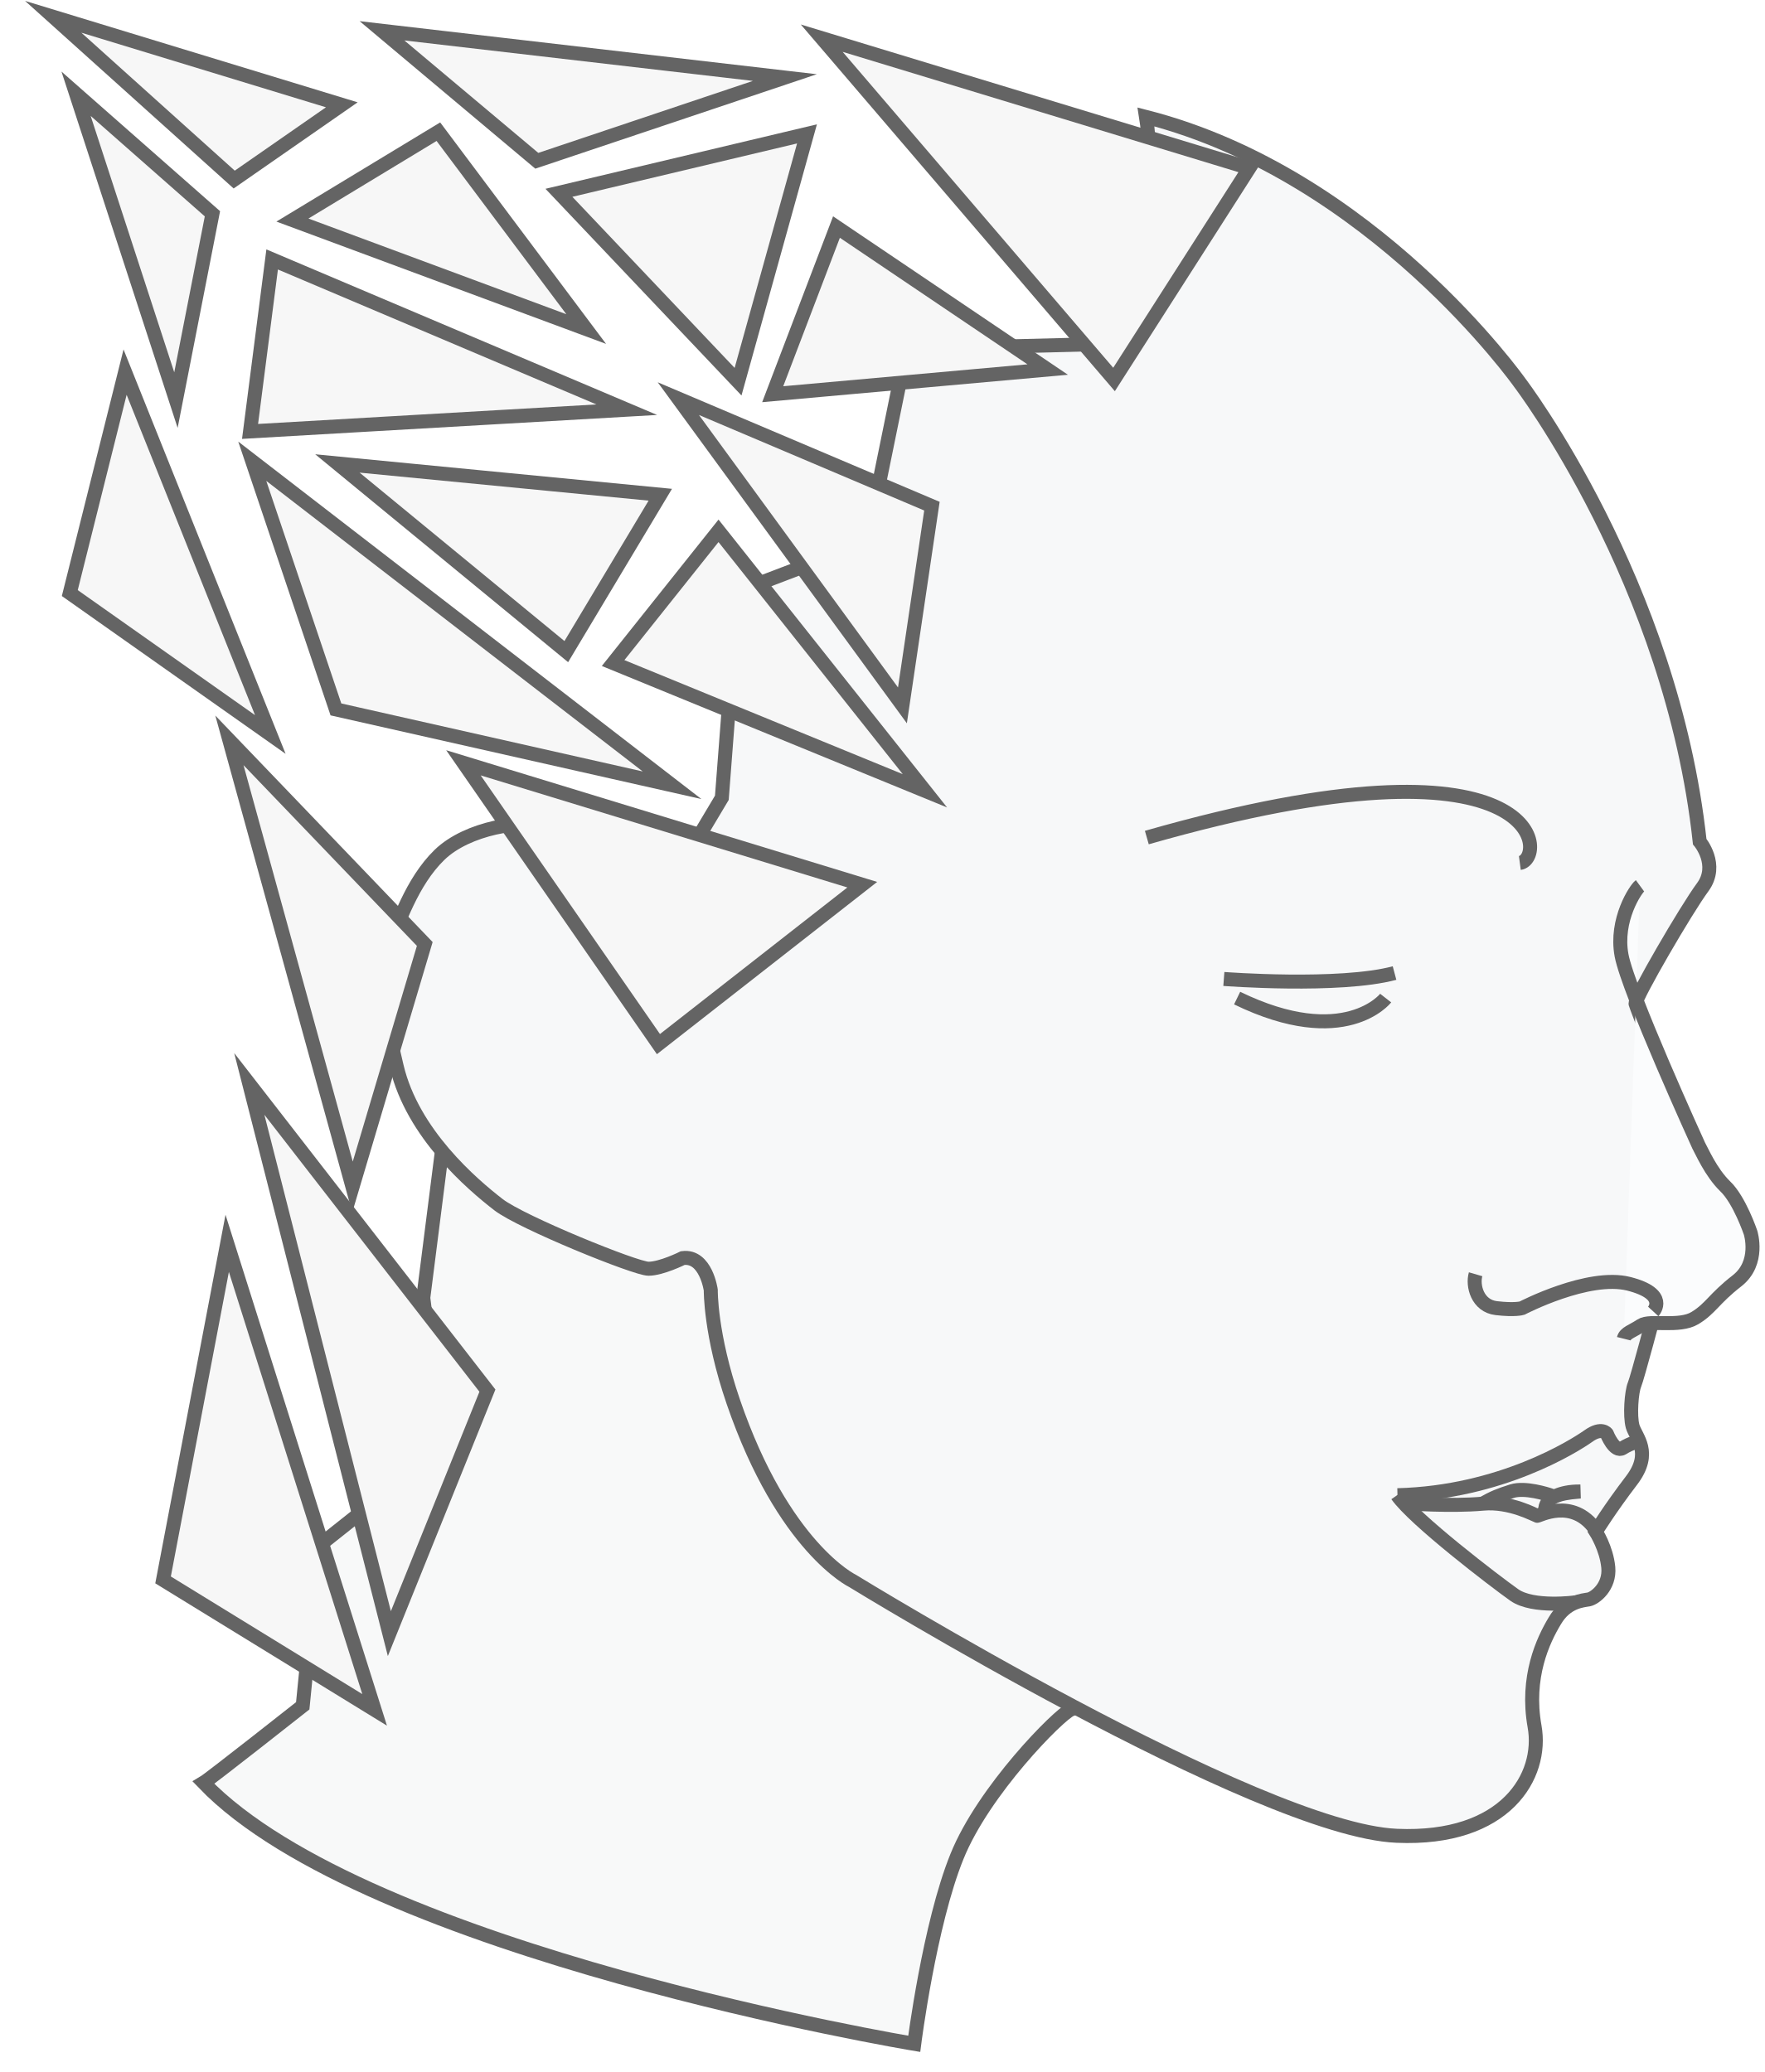
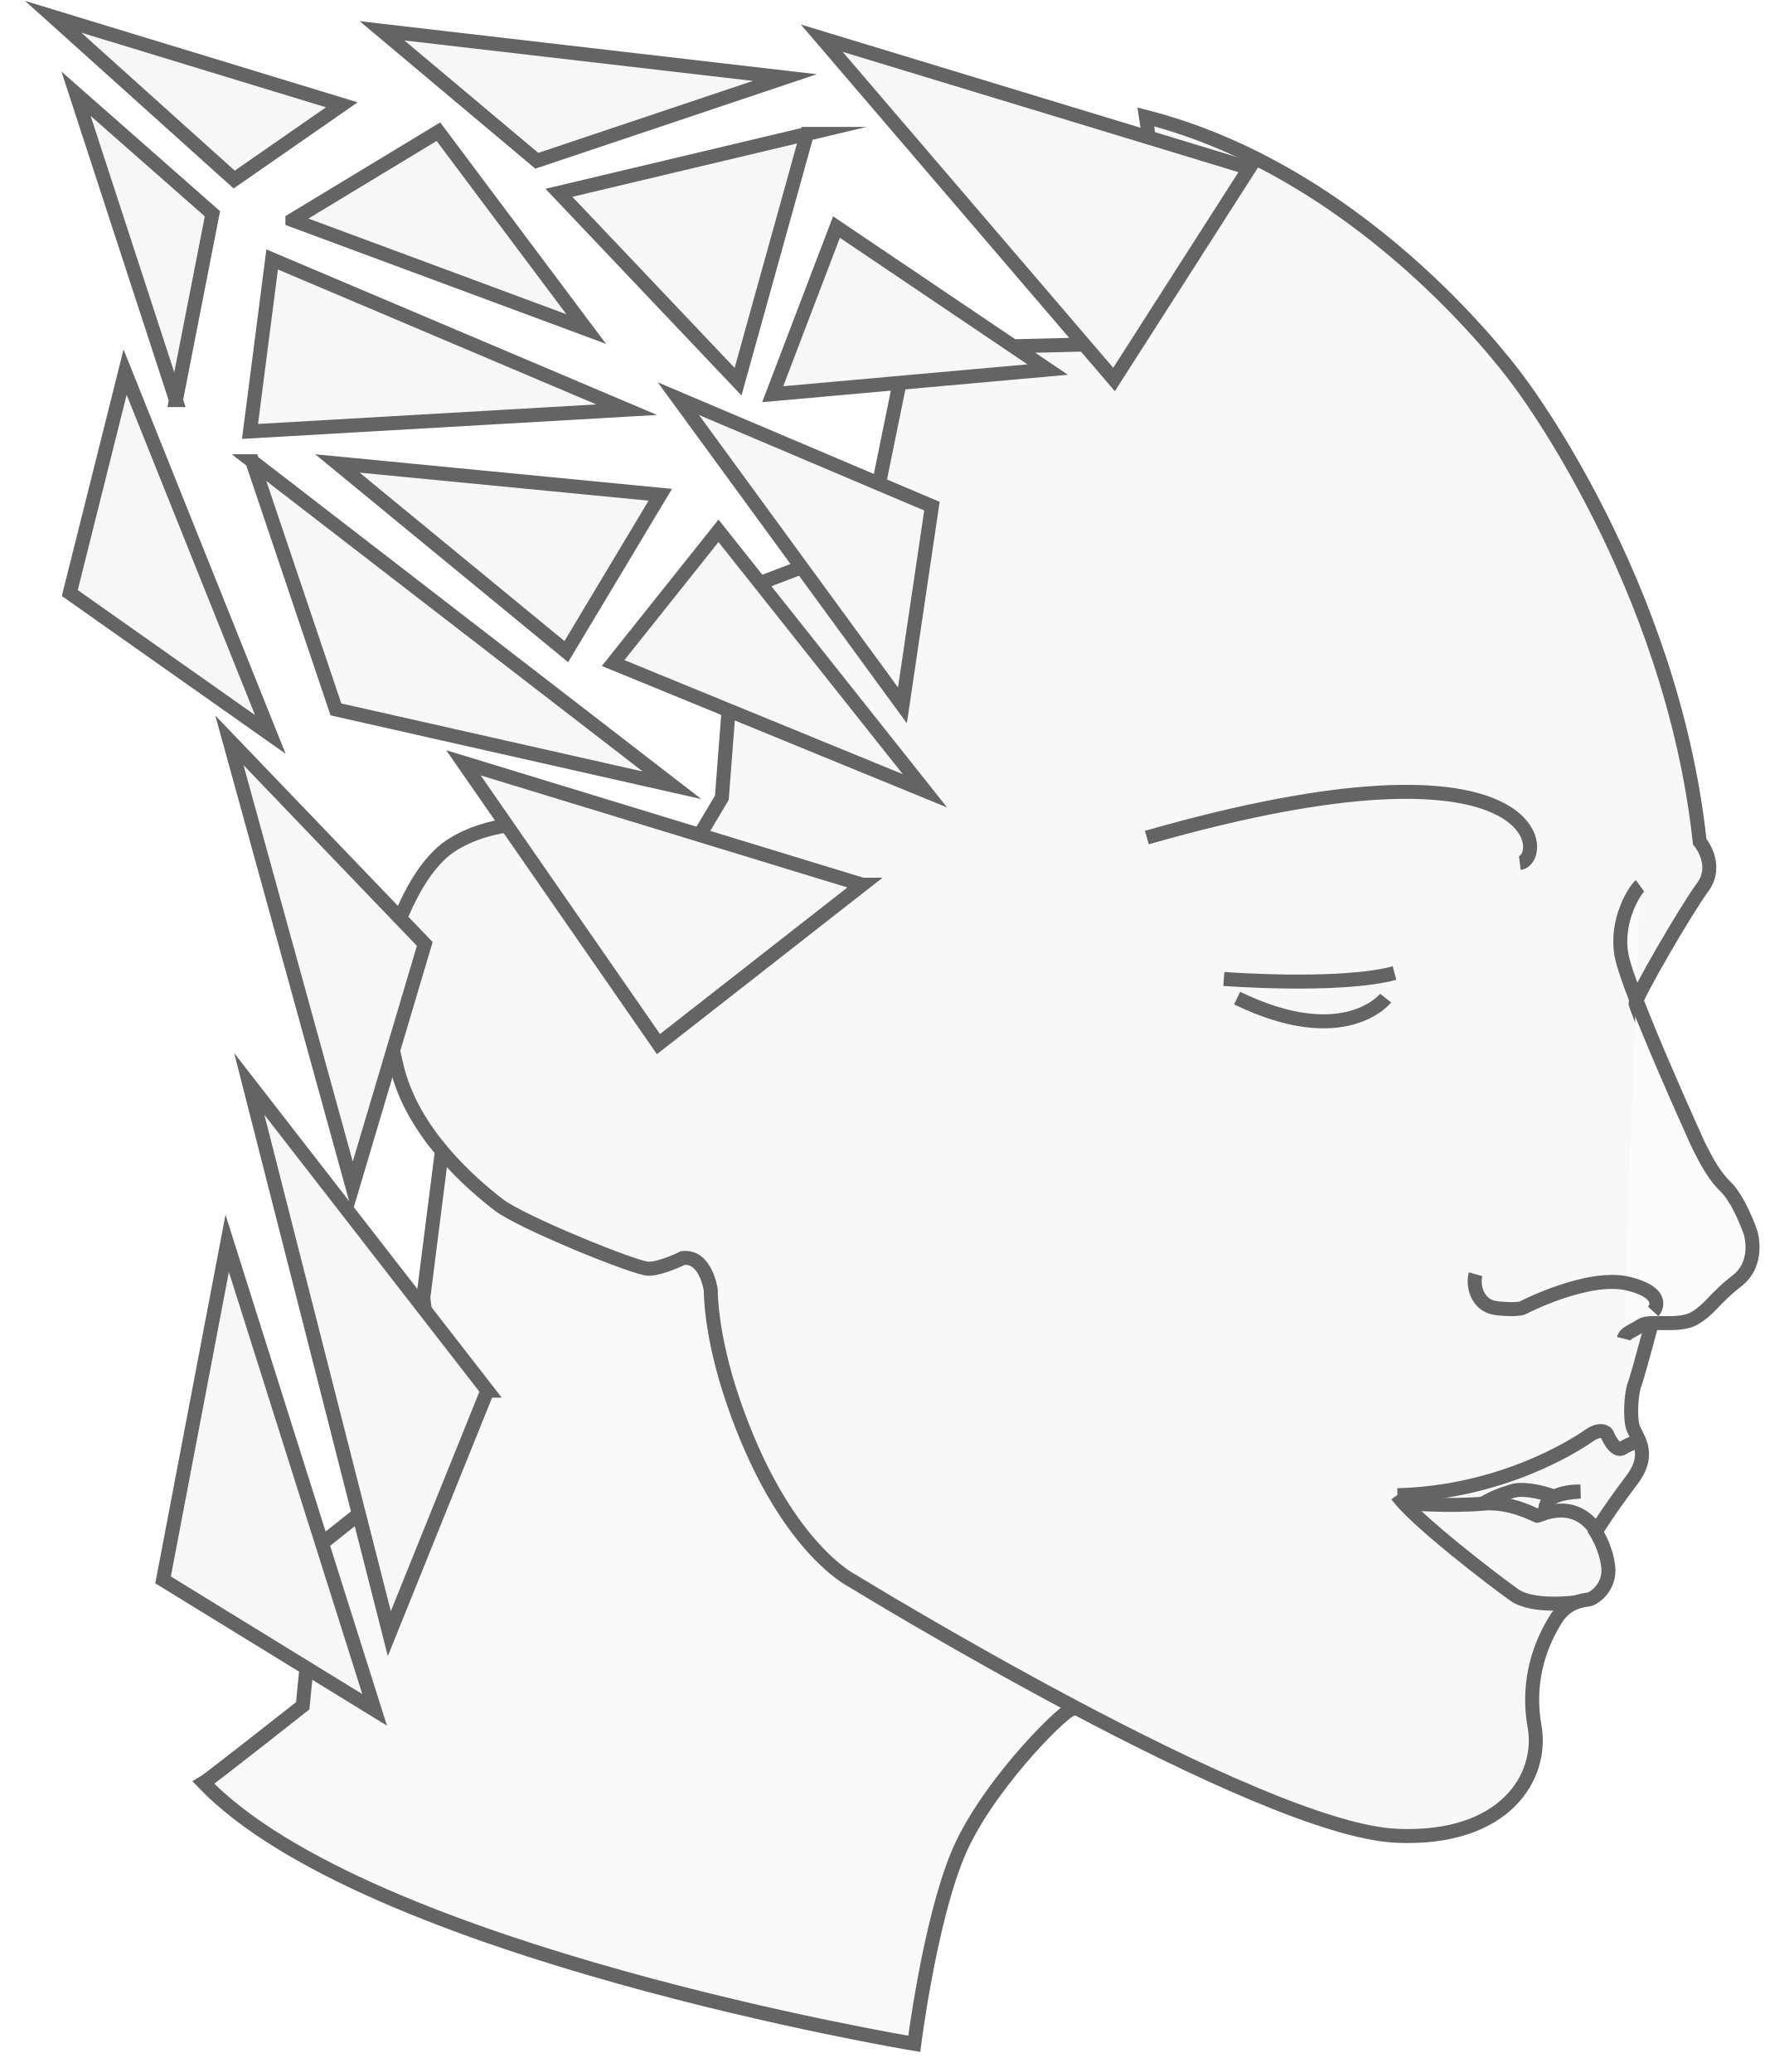
<svg xmlns="http://www.w3.org/2000/svg" width="63" height="74" viewBox="0 0 63 74" fill="none">
-   <path d="M39.288 60.869C39.288 60.869 38.67 60.869 38.236 61.053C37.801 61.237 35.117 63.947 34.169 66.3C33.182 68.733 32.642 72.994 32.642 72.994C32.642 72.994 13.099 69.746 7.269 63.67C7.493 63.539 10.809 60.922 10.809 60.922L11.375 55.215L15.784 51.716L15.113 46.351L15.916 40.026L37.657 40.801L39.288 60.869Z" fill="#F8F9F9" stroke="#646464" stroke-width="0.5" stroke-miterlimit="10" />
-   <path d="M25.773 28.493L26.339 21.128L30.958 19.366L32.366 12.462L39.749 12.278C39.749 12.278 41.407 7.175 40.92 4.177C49.027 6.255 54.265 13.672 54.265 13.672C54.265 13.672 59.687 20.786 60.687 30.058C60.687 30.058 61.385 30.886 60.792 31.688C60.2 32.49 58.397 35.594 58.397 35.844C58.397 35.896 59.661 39.118 59.661 39.118L59.121 46.719C59.121 46.719 58.463 49.205 58.358 49.455C58.253 49.705 58.187 50.559 58.292 50.941C58.397 51.322 59.016 51.874 58.253 52.874C57.489 53.873 56.976 54.702 56.976 54.702C56.976 54.702 57.358 55.294 57.423 55.977C57.489 56.674 56.937 57.082 56.726 57.122C56.515 57.161 55.923 57.187 55.515 57.884C55.094 58.581 54.476 59.896 54.791 61.658C55.107 63.421 53.765 65.735 49.869 65.564C44.921 65.354 30.445 56.464 30.445 56.464C30.445 56.464 27.971 55.281 26.181 50.06C25.352 47.64 25.378 46.075 25.378 46.075C25.378 46.075 25.207 44.826 24.378 44.931C24.378 44.931 23.615 45.312 23.154 45.312C22.693 45.312 18.614 43.655 17.798 43.024C16.863 42.301 14.731 40.486 14.165 38.093L13.652 35.883C13.652 35.883 13.389 34.95 13.81 33.963C14.231 32.977 14.692 31.504 15.692 30.531C16.692 29.558 18.706 29.255 19.43 29.532C21.864 30.294 23.233 32.753 23.233 32.753L25.773 28.493Z" fill="#F7F8F9" stroke="#646464" stroke-width="0.5" stroke-miterlimit="10" />
-   <path d="M58.555 31.635C58.41 31.741 57.66 32.845 57.897 34.121C58.134 35.397 60.648 40.907 60.648 40.907C60.753 41.091 61.082 41.867 61.595 42.366C62.109 42.853 62.503 44.023 62.503 44.023C62.503 44.023 62.846 45.102 62.016 45.746C61.187 46.39 61.082 46.732 60.516 47.074C59.95 47.416 58.911 47.127 58.595 47.337C58.279 47.548 58.029 47.6 57.976 47.811" fill="#FBFCFD" />
-   <path d="M58.555 31.635C58.41 31.741 57.66 32.845 57.897 34.121C58.134 35.397 60.648 40.907 60.648 40.907C60.753 41.091 61.082 41.867 61.595 42.366C62.109 42.853 62.503 44.023 62.503 44.023C62.503 44.023 62.846 45.102 62.016 45.746C61.187 46.39 61.082 46.732 60.516 47.074C59.95 47.416 58.911 47.127 58.595 47.337C58.279 47.548 58.029 47.6 57.976 47.811" stroke="#646464" stroke-width="0.5" stroke-miterlimit="10" />
-   <path d="M54.265 30.82C55.252 30.689 55.239 25.823 40.947 29.913" stroke="#646464" stroke-width="0.5" stroke-miterlimit="10" />
-   <path d="M43.697 34.963C43.697 34.963 47.816 35.278 49.791 34.752" stroke="#646464" stroke-width="0.5" stroke-miterlimit="10" />
-   <path d="M49.475 35.646C49.475 35.646 48.014 37.514 44.171 35.646" stroke="#646464" stroke-width="0.5" stroke-miterlimit="10" />
-   <path d="M58.503 51.48C58.503 51.48 58.226 51.533 57.937 51.717C57.647 51.901 57.371 51.204 57.371 51.204C57.371 51.204 57.187 50.941 56.7 51.296C56.213 51.638 53.581 53.308 49.896 53.4" stroke="#646464" stroke-width="0.5" stroke-miterlimit="10" />
-   <path d="M56.252 57.227C56.252 57.227 54.739 57.437 54.068 56.964C53.396 56.49 50.488 54.268 49.883 53.4" stroke="#646464" stroke-width="0.5" stroke-miterlimit="10" />
-   <path d="M50.225 53.689C50.225 53.689 51.778 53.807 52.949 53.702C53.923 53.61 54.831 54.123 54.883 54.136C54.936 54.149 56.147 53.466 56.963 54.623" stroke="#646464" stroke-width="0.5" stroke-miterlimit="10" />
-   <path d="M55.173 53.952C55.147 53.742 55.331 53.558 55.331 53.558C55.331 53.558 55.66 53.255 56.423 53.268C55.397 53.347 55.647 53.505 55.384 53.413C55.239 53.36 54.449 53.111 53.989 53.255C53.528 53.4 53.304 53.492 52.936 53.702" stroke="#646464" stroke-width="0.5" stroke-miterlimit="10" />
-   <path d="M59.029 46.838C59.029 46.838 59.595 46.219 58.16 45.851C56.713 45.483 54.344 46.719 54.344 46.719C54.344 46.719 54.094 46.798 53.423 46.719C52.752 46.64 52.567 45.917 52.686 45.509" stroke="#646464" stroke-width="0.5" stroke-miterlimit="10" />
-   <path d="M30.787 31.596L16.547 27.243L23.509 37.29L30.787 31.596Z" fill="#F7F7F7" stroke="#646464" stroke-width="0.5" stroke-miterlimit="10" />
-   <path d="M17.403 49.665L8.901 38.711L13.902 58.344L17.403 49.665Z" fill="#F7F7F7" stroke="#646464" stroke-width="0.5" stroke-miterlimit="10" />
-   <path d="M9.007 16.473L11.994 25.336L23.996 28.045L9.007 16.473Z" fill="#F7F7F7" stroke="#646464" stroke-width="0.5" stroke-miterlimit="10" />
-   <path d="M12.586 42.393L15.166 33.713L8.191 26.441L12.586 42.393Z" fill="#F7F7F7" stroke="#646464" stroke-width="0.5" stroke-miterlimit="10" />
-   <path d="M8.112 44.405L5.822 56.425L13.376 61.067L8.112 44.405Z" fill="#F7F7F7" stroke="#646464" stroke-width="0.5" stroke-miterlimit="10" />
-   <path d="M39.776 13.553L44.605 6.005L29.339 1.363L39.776 13.553Z" fill="#F7F7F7" stroke="#646464" stroke-width="0.5" stroke-miterlimit="10" />
-   <path d="M9.717 9.266L8.928 15.408L22.378 14.632L9.717 9.266Z" fill="#F7F7F7" stroke="#646464" stroke-width="0.5" stroke-miterlimit="10" />
-   <path d="M25.654 18.958L21.891 23.68L33.024 28.243L25.654 18.958Z" fill="#F7F7F7" stroke="#646464" stroke-width="0.5" stroke-miterlimit="10" />
-   <path d="M12.047 16.552L20.219 23.272L23.575 17.669L12.047 16.552Z" fill="#F7F7F7" stroke="#646464" stroke-width="0.5" stroke-miterlimit="10" />
-   <path d="M4.466 13.29L2.492 21.181L9.651 26.231L4.466 13.29Z" fill="#F7F7F7" stroke="#646464" stroke-width="0.5" stroke-miterlimit="10" />
-   <path d="M6.282 14.29L7.585 7.635L2.716 3.348L6.282 14.29Z" fill="#F7F7F7" stroke="#646464" stroke-width="0.5" stroke-miterlimit="10" />
-   <path d="M29.866 8.109L27.589 14.079L37.407 13.198L29.866 8.109Z" fill="#F7F7F7" stroke="#646464" stroke-width="0.5" stroke-miterlimit="10" />
-   <path d="M28.813 4.782L19.956 6.886L26.352 13.632L28.813 4.782Z" fill="#F7F7F7" stroke="#646464" stroke-width="0.5" stroke-miterlimit="10" />
-   <path d="M32.221 25.192L33.274 18.077L24.22 14.237L32.221 25.192Z" fill="#F7F7F7" stroke="#646464" stroke-width="0.5" stroke-miterlimit="10" />
-   <path d="M12.204 3.743L1.9 0.6L8.362 6.413L12.204 3.743Z" fill="#F7F7F7" stroke="#646464" stroke-width="0.5" stroke-miterlimit="10" />
-   <path d="M13.639 1.1L19.166 5.742L28.023 2.77L13.639 1.1Z" fill="#F7F7F7" stroke="#646464" stroke-width="0.5" stroke-miterlimit="10" />
-   <path d="M10.441 7.859L20.93 11.752L15.652 4.703L10.441 7.859Z" fill="#F7F7F7" stroke="#646464" stroke-width="0.5" stroke-miterlimit="10" />
+   <path d="M39.288 60.87s-.618 0-1.052.183c-.435.184-3.12 2.894-4.067 5.248-.987 2.432-1.526 6.693-1.526 6.693S13.098 69.746 7.268 63.67c.224-.131 3.54-2.748 3.54-2.748l.566-5.707 4.41-3.499-.672-5.365.803-6.325 21.74.775L39.29 60.87z" fill="#F8F9F9" stroke="#646464" stroke-width=".5" stroke-miterlimit="10" />
+   <path d="M25.773 28.493l.566-7.365 4.619-1.762 1.408-6.904 7.383-.184s1.658-5.103 1.171-8.101c8.107 2.078 13.345 9.495 13.345 9.495s5.422 7.114 6.422 16.386c0 0 .698.828.105 1.63-.592.802-2.395 3.906-2.395 4.156 0 .052 1.264 3.274 1.264 3.274l-.54 7.601s-.658 2.486-.763 2.736c-.105.25-.171 1.104-.066 1.486.105.381.724.933-.04 1.933-.763 1-1.276 1.828-1.276 1.828s.382.592.447 1.275c.066.697-.486 1.105-.697 1.145-.21.039-.803.065-1.21.762-.422.697-1.04 2.012-.725 3.774.316 1.763-1.026 4.077-4.922 3.906-4.948-.21-19.424-9.1-19.424-9.1s-2.474-1.183-4.264-6.404c-.83-2.42-.803-3.985-.803-3.985s-.171-1.25-1-1.144c0 0-.763.381-1.224.381-.46 0-4.54-1.657-5.356-2.288-.935-.723-3.067-2.538-3.633-4.931l-.513-2.21s-.263-.933.158-1.92c.421-.986.882-2.459 1.882-3.432 1-.973 3.014-1.276 3.738-1 2.434.763 3.803 3.222 3.803 3.222l2.54-4.26z" fill="#F7F8F9" stroke="#646464" stroke-width=".5" stroke-miterlimit="10" />
+   <path d="M58.555 31.635c-.145.106-.895 1.21-.658 2.486.237 1.276 2.75 6.786 2.75 6.786.106.184.435.96.948 1.46.514.486.908 1.656.908 1.656s.343 1.079-.487 1.723c-.829.644-.934.986-1.5 1.328-.566.342-1.605.053-1.921.263-.316.21-.566.263-.619.474" fill="#FBFCFD" />
+   <path d="M58.555 31.635c-.145.106-.895 1.21-.658 2.486.237 1.276 2.75 6.786 2.75 6.786.106.184.435.96.948 1.46.514.486.908 1.656.908 1.656s.343 1.079-.487 1.723c-.829.644-.934.986-1.5 1.328-.566.342-1.605.053-1.921.263-.316.21-.566.263-.619.474M54.265 30.82c.987-.131.974-4.997-13.318-.907m2.75 5.05s4.12.315 6.093-.21m-.315.893s-1.461 1.868-5.304 0M58.503 51.48s-.277.053-.566.237c-.29.184-.566-.513-.566-.513s-.184-.263-.671.092c-.487.342-3.12 2.012-6.804 2.104m6.356 3.827s-1.513.21-2.184-.263c-.672-.474-3.58-2.696-4.185-3.564" stroke="#646464" stroke-width=".5" stroke-miterlimit="10" />
+   <path d="M50.225 53.69s1.553.117 2.724.012c.974-.092 1.882.421 1.934.434.053.013 1.264-.67 2.08.487" stroke="#646464" stroke-width=".5" stroke-miterlimit="10" />
+   <path d="M55.173 53.952c-.026-.21.158-.394.158-.394s.329-.303 1.092-.29c-1.026.08-.776.237-1.04.145-.144-.053-.934-.302-1.394-.158-.461.145-.685.237-1.053.447m6.093-6.864s.566-.619-.869-.987c-1.447-.368-3.816.868-3.816.868s-.25.08-.921 0c-.672-.079-.856-.802-.737-1.21" stroke="#646464" stroke-width=".5" stroke-miterlimit="10" />
+   <path d="M30.787 31.596l-14.24-4.353L23.51 37.29l7.278-5.694zM17.403 49.665L8.9 38.711l5.001 19.633 3.5-8.679zM9.007 16.473l2.987 8.863 12.002 2.71-14.99-11.573zm3.579 25.92l2.58-8.68-6.975-7.272 4.395 15.952zm-4.474 2.012l-2.29 12.02 7.554 4.642-5.264-16.662zm31.664-30.852l4.83-7.548-15.267-4.642 10.437 12.19zM9.717 9.266l-.79 6.142 13.45-.776-12.66-5.366zm15.937 9.692l-3.763 4.722 11.133 4.563-7.37-9.285zm-13.607-2.406l8.172 6.72 3.356-5.602-11.528-1.118zM4.466 13.29l-1.974 7.89 7.16 5.05-5.186-12.94zm1.816 1l1.303-6.655-4.87-4.287L6.283 14.29zm23.584-6.181l-2.277 5.97 9.818-.88-7.541-5.09zm-1.053-3.327l-8.857 2.104 6.396 6.746 2.46-8.85zm3.408 20.41l1.053-7.115-9.054-3.84 8.001 10.955zM12.204 3.743L1.9.6l6.462 5.813 3.842-2.67zM13.64 1.1l5.526 4.642 8.857-2.972L13.64 1.1zm-3.199 6.76l10.489 3.892-5.277-7.049-5.212 3.156z" fill="#F7F7F7" stroke="#646464" stroke-width=".5" stroke-miterlimit="10" />
</svg>
